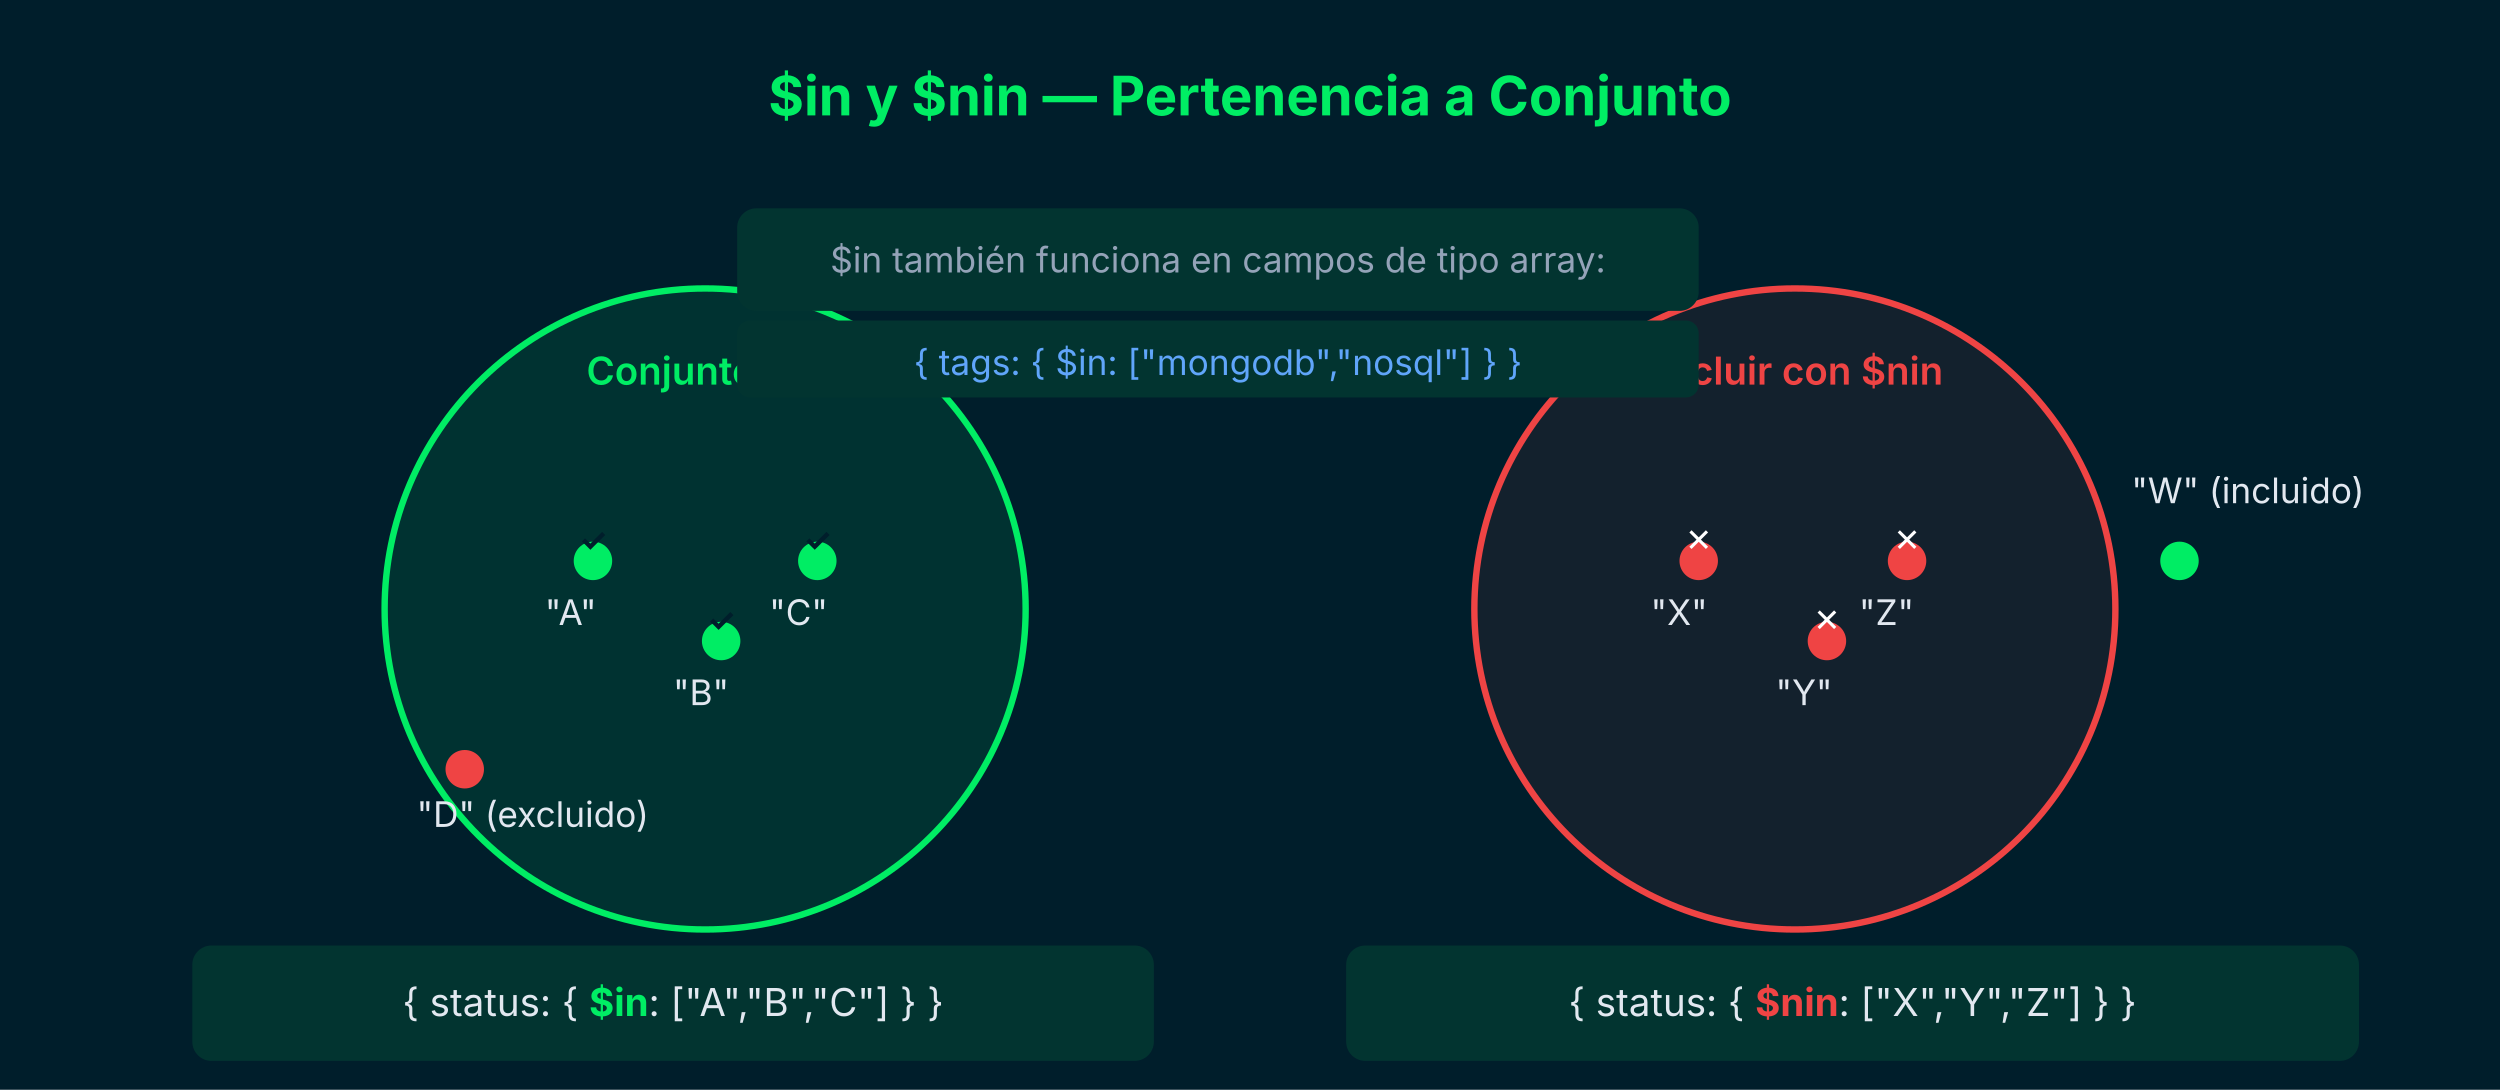
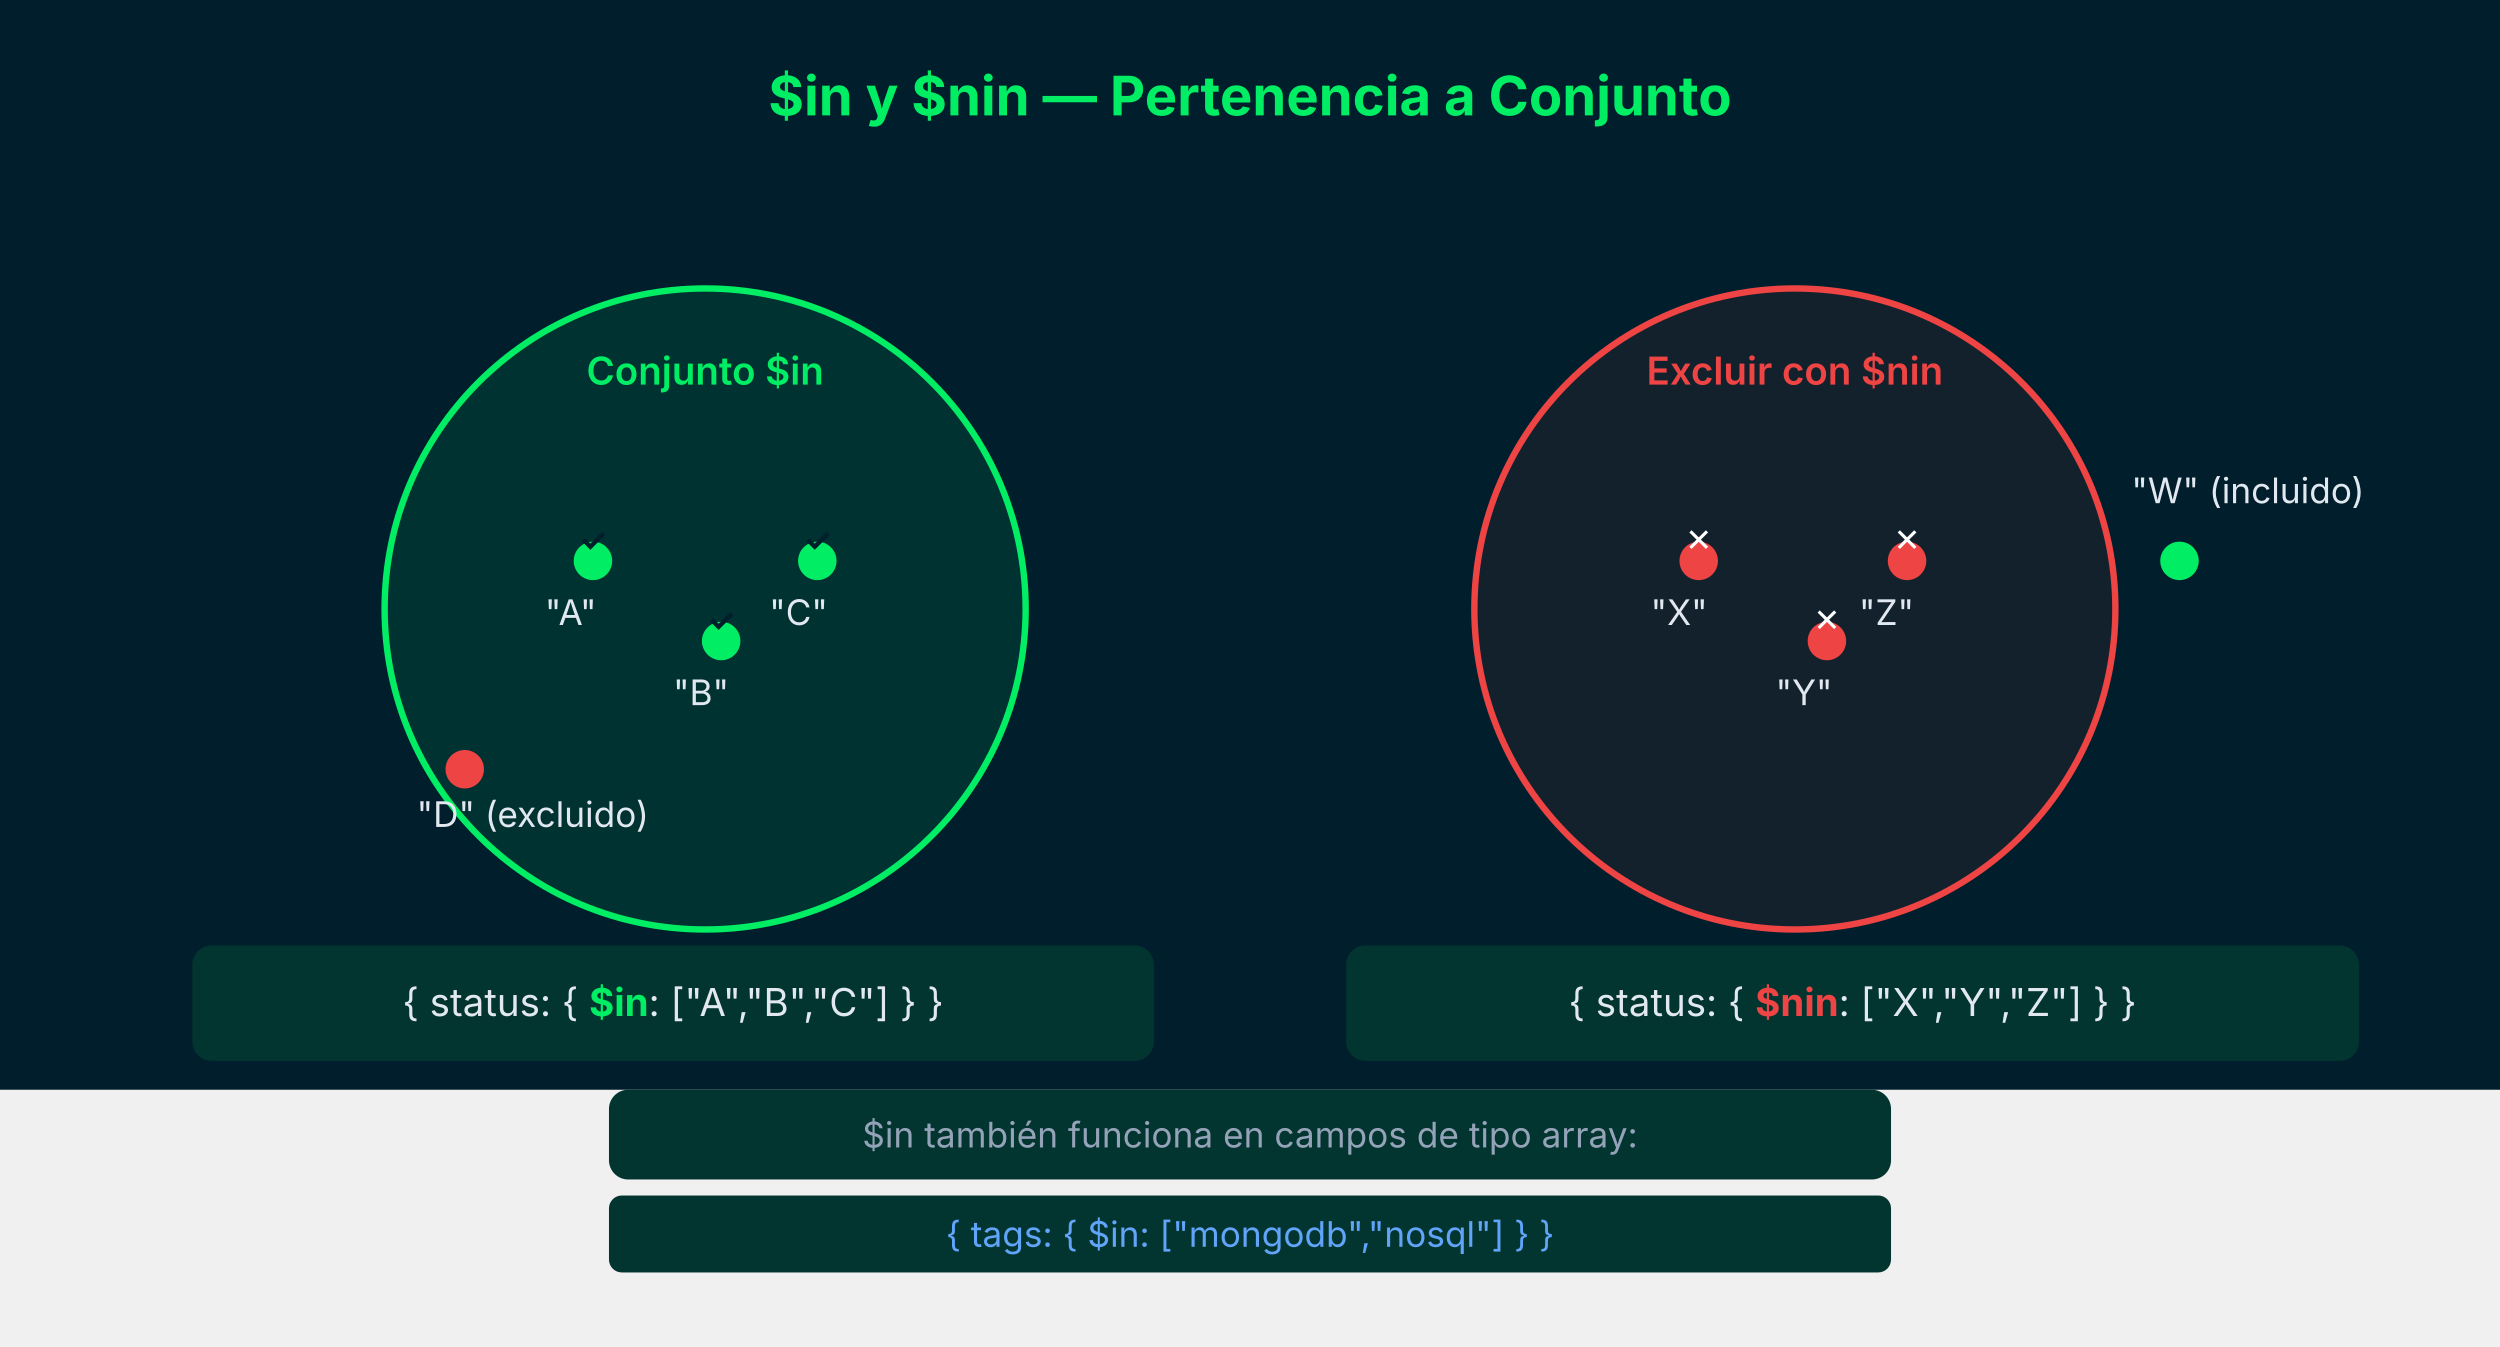
- <svg xmlns="http://www.w3.org/2000/svg" viewBox="0 0 780 340" width="780" height="340" font-family="Inter, Roboto, sans-serif">
+ <svg xmlns="http://www.w3.org/2000/svg" viewBox="0 0 780 420" width="780" height="420" font-family="Inter, Roboto, sans-serif">
  <rect width="780" height="340" fill="#001E2B" />
  <text x="390" y="36" text-anchor="middle" font-size="17" font-weight="700" fill="#00ED64">$in y $nin — Pertenencia a Conjunto</text>
  <circle cx="220" cy="190" r="100" fill="#00ED64" fill-opacity="0.10" stroke="#00ED64" stroke-width="2" />
  <text x="220" y="120" text-anchor="middle" font-size="12" font-weight="600" fill="#00ED64">Conjunto $in</text>
  <circle cx="185" cy="175" r="6" fill="#00ED64" />
  <text x="185" y="172" text-anchor="middle" font-size="10" fill="#001E2B" font-weight="700">✓</text>
  <circle cx="225" cy="200" r="6" fill="#00ED64" />
  <text x="225" y="197" text-anchor="middle" font-size="10" fill="#001E2B" font-weight="700">✓</text>
  <circle cx="255" cy="175" r="6" fill="#00ED64" />
  <text x="255" y="172" text-anchor="middle" font-size="10" fill="#001E2B" font-weight="700">✓</text>
  <text x="170" y="195" font-size="11" fill="#e2e8f0">"A"</text>
  <text x="210" y="220" font-size="11" fill="#e2e8f0">"B"</text>
  <text x="240" y="195" font-size="11" fill="#e2e8f0">"C"</text>
  <circle cx="145" cy="240" r="6" fill="#ef4444" />
  <text x="130" y="258" font-size="11" fill="#e2e8f0">"D" (excluido)</text>
  <rect x="60" y="295" width="300" height="36" rx="6" fill="#023430" />
  <text x="210" y="317" text-anchor="middle" font-size="12" fill="#e2e8f0">{ status: { <tspan font-weight="700" fill="#00ED64">$in</tspan>: ["A","B","C"] } }</text>
  <circle cx="560" cy="190" r="100" fill="#ef4444" fill-opacity="0.08" stroke="#ef4444" stroke-width="2" />
  <text x="560" y="120" text-anchor="middle" font-size="12" font-weight="600" fill="#ef4444">Excluir con $nin</text>
  <circle cx="530" cy="175" r="6" fill="#ef4444" />
  <circle cx="570" cy="200" r="6" fill="#ef4444" />
  <circle cx="595" cy="175" r="6" fill="#ef4444" />
  <text x="530" y="172" text-anchor="middle" font-size="10" fill="#fff">✕</text>
  <text x="570" y="197" text-anchor="middle" font-size="10" fill="#fff">✕</text>
  <text x="595" y="172" text-anchor="middle" font-size="10" fill="#fff">✕</text>
  <text x="515" y="195" font-size="11" fill="#e2e8f0">"X"</text>
  <text x="554" y="220" font-size="11" fill="#e2e8f0">"Y"</text>
  <text x="580" y="195" font-size="11" fill="#e2e8f0">"Z"</text>
  <circle cx="680" cy="175" r="6" fill="#00ED64" />
  <text x="665" y="157" font-size="11" fill="#e2e8f0">"W" (incluido)</text>
  <rect x="420" y="295" width="316" height="36" rx="6" fill="#023430" />
  <text x="578" y="317" text-anchor="middle" font-size="12" fill="#e2e8f0">{ status: { <tspan font-weight="700" fill="#ef4444">$nin</tspan>: ["X","Y","Z"] } }</text>
-   <rect x="230" y="65" width="300" height="32" rx="6" fill="#023430" />
-   <text x="380" y="85" text-anchor="middle" font-size="11" fill="#94a3b8">$in también funciona en campos de tipo array:</text>
-   <rect x="230" y="100" width="300" height="24" rx="4" fill="#023430" />
-   <text x="380" y="117" text-anchor="middle" font-size="11" fill="#60a5fa">{ tags: { $in: ["mongodb","nosql"] } }</text>
+   <rect x="190" y="340" width="400" height="28" rx="6" fill="#023430" />
+   <text x="390" y="358" text-anchor="middle" font-size="11" fill="#94a3b8">$in también funciona en campos de tipo array:</text>
+   <rect x="190" y="373" width="400" height="24" rx="4" fill="#023430" />
+   <text x="390" y="389" text-anchor="middle" font-size="11" fill="#60a5fa">{ tags: { $in: ["mongodb","nosql"] } }</text>
</svg>
